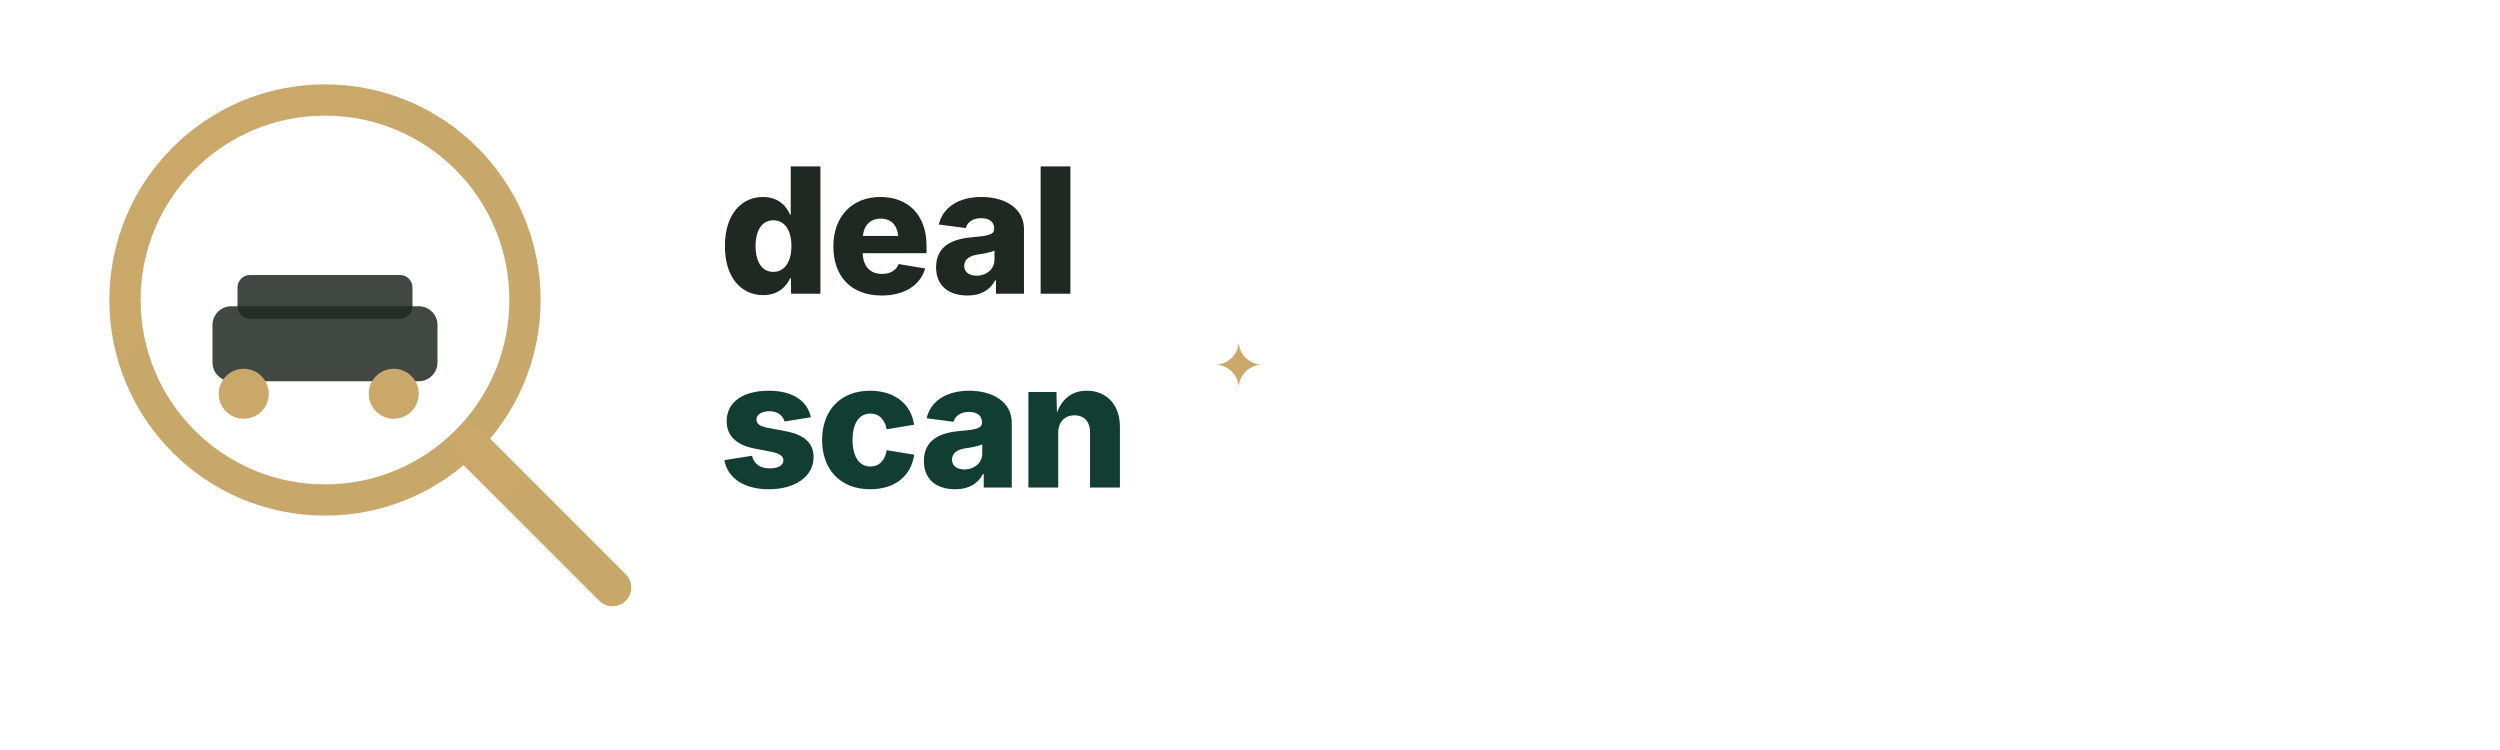
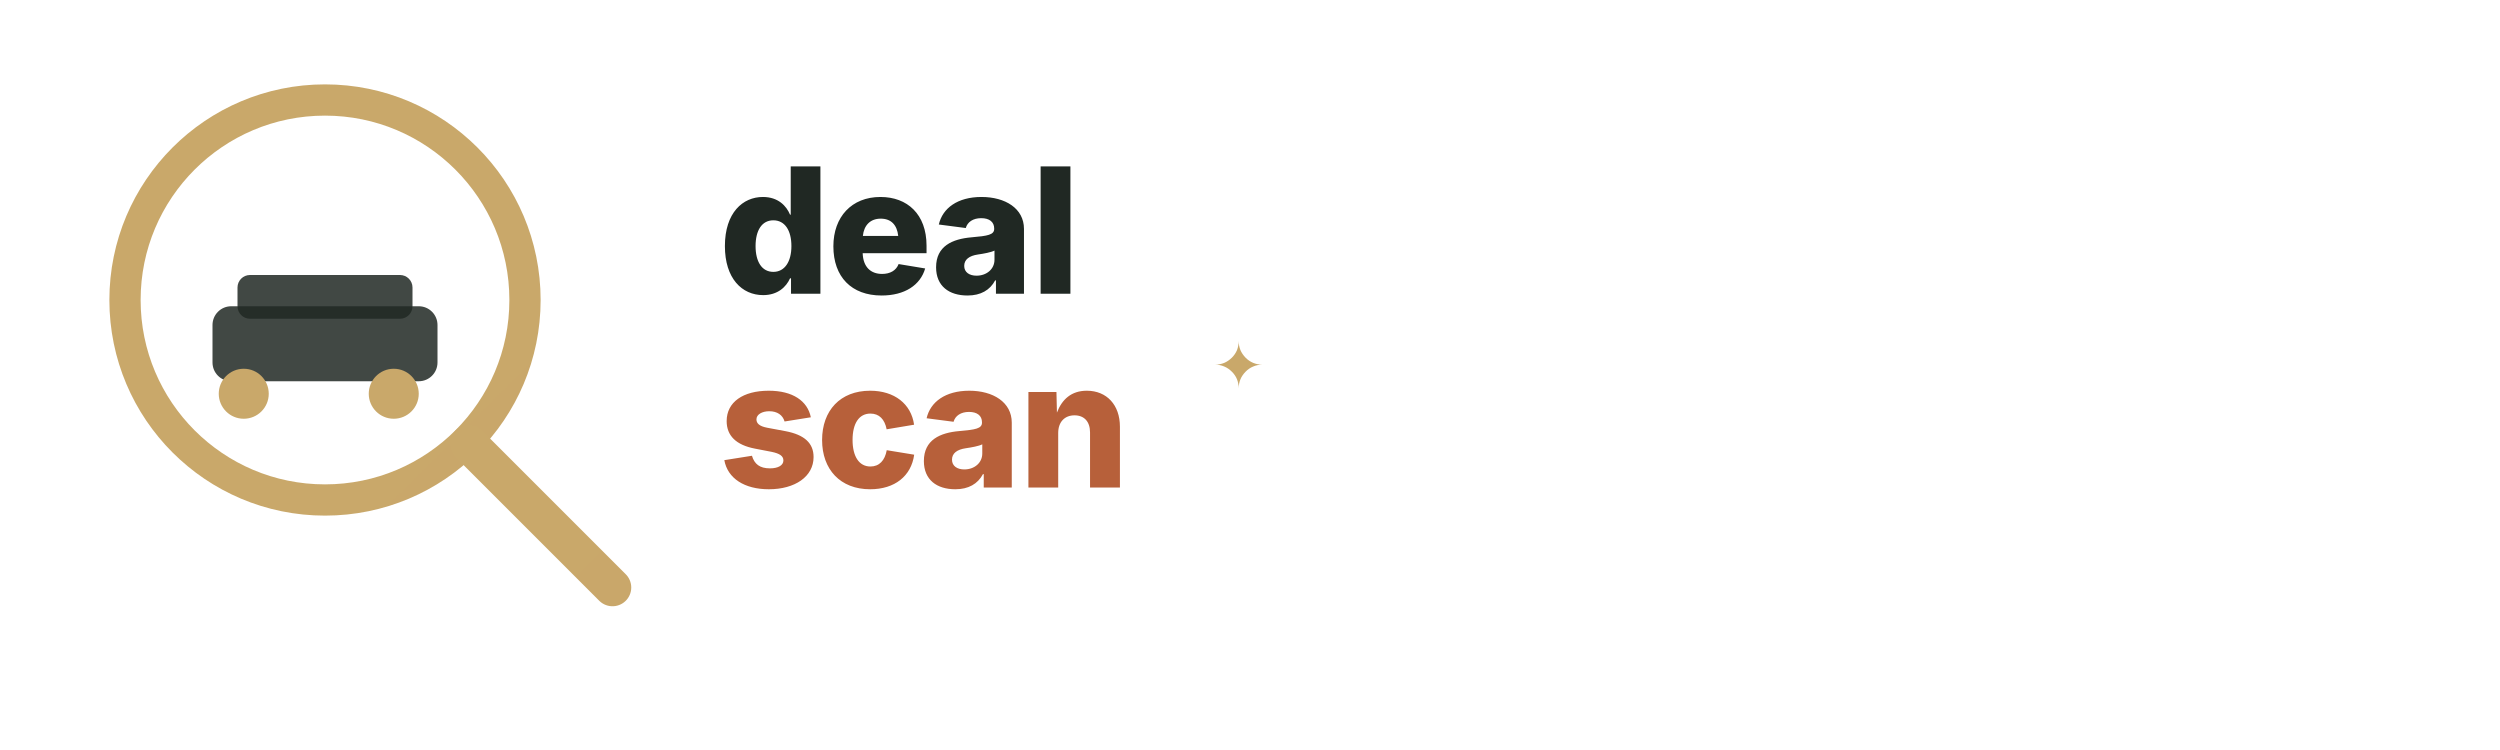
<svg xmlns="http://www.w3.org/2000/svg" viewBox="0 0 400 120" fill="none">
  <defs>
    <linearGradient id="g1" x1="0" y1="0" x2="120" y2="120">
      <stop offset="0%" stop-color="#c9a86a" />
-       <stop offset="100%" stop-color="#123d33" />
+       <stop offset="100%" stop-color="#b7603a" />
    </linearGradient>
  </defs>
  <circle cx="52" cy="48" r="32" stroke="url(#g1)" stroke-width="5" fill="none" />
  <line x1="75" y1="71" x2="98" y2="94" stroke="url(#g1)" stroke-width="6" stroke-linecap="round" />
  <rect x="34" y="49" width="36" height="12" rx="3" fill="#202823" opacity="0.85" />
  <rect x="38" y="44" width="28" height="7" rx="2" fill="#202823" opacity="0.85" />
  <circle cx="39" cy="63" r="4" fill="#c9a86a" />
  <circle cx="63" cy="63" r="4" fill="#c9a86a" />
  <text x="115" y="47" font-family="system-ui,-apple-system,sans-serif" font-size="28" font-weight="800" fill="#202823" letter-spacing="-0.5">deal</text>
-   <text x="115" y="78" font-family="system-ui,-apple-system,sans-serif" font-size="28" font-weight="800" fill="#123d33" letter-spacing="-0.5">scan</text>
+   <text x="115" y="78" font-family="system-ui,-apple-system,sans-serif" font-size="28" font-weight="800" fill="#b7603a" letter-spacing="-0.5">scan</text>
  <text x="194" y="62" font-family="system-ui,-apple-system,sans-serif" font-size="10" font-weight="700" fill="#c9a86a" letter-spacing="2">✦</text>
</svg>
